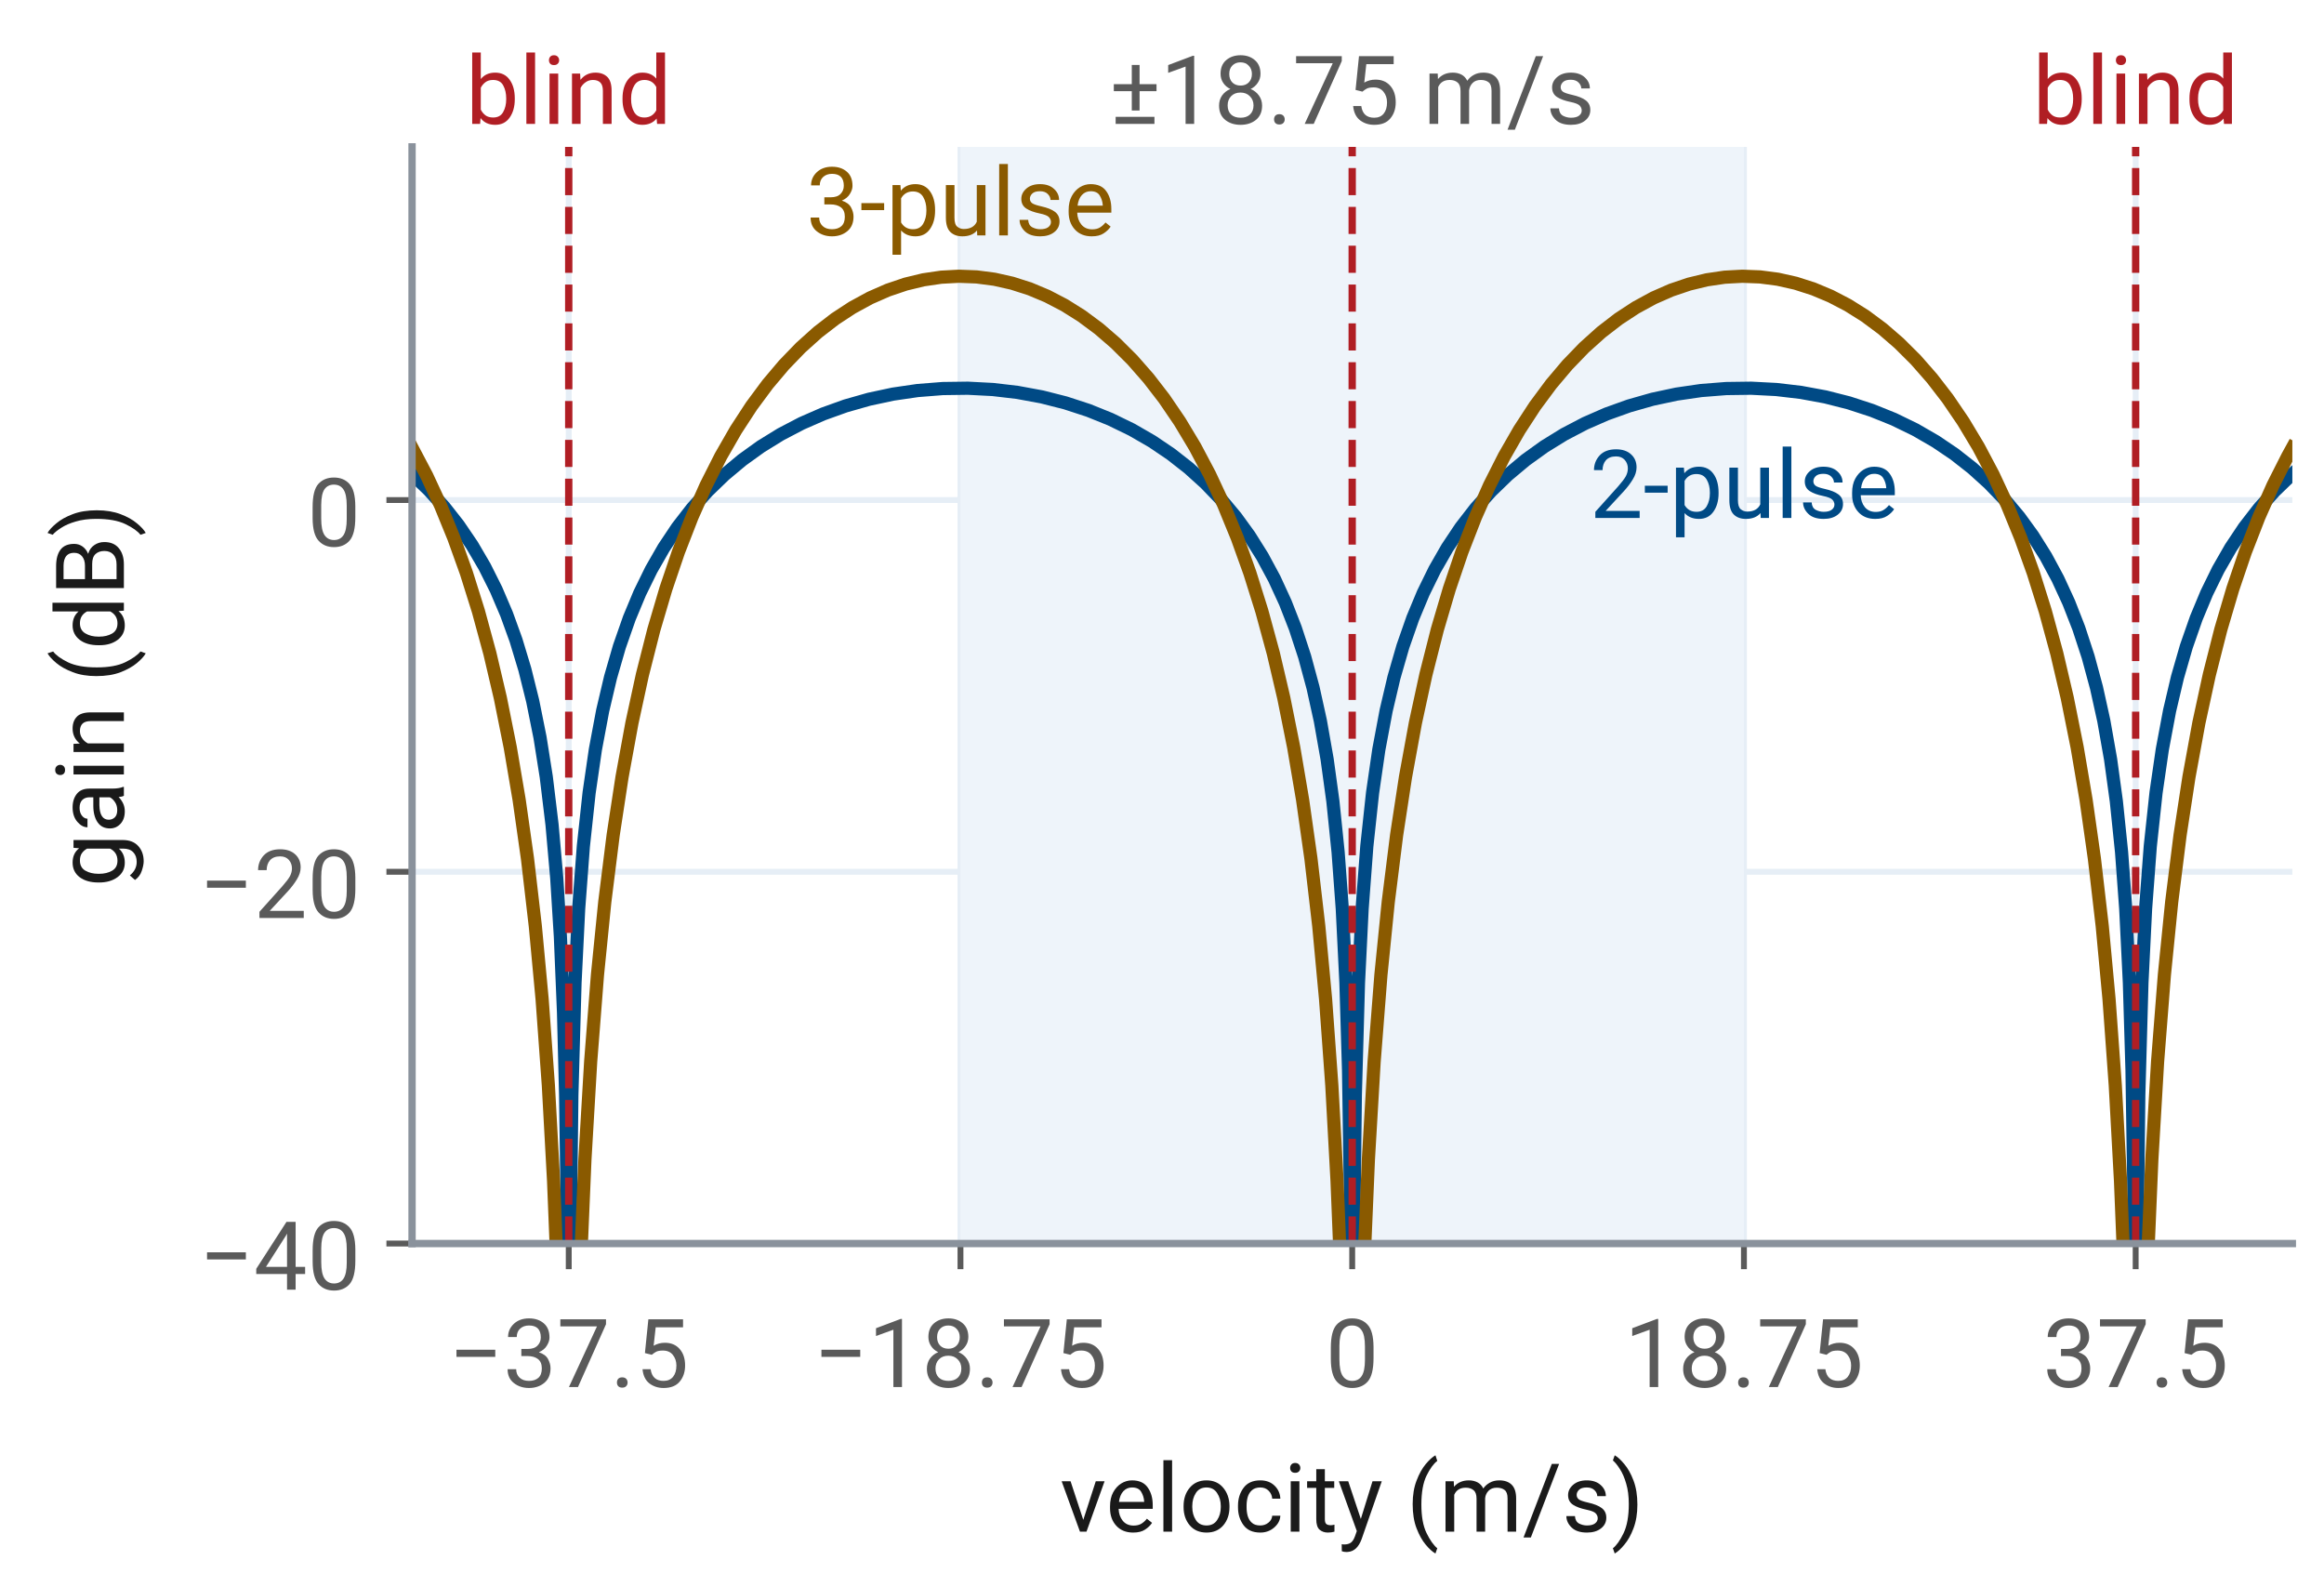
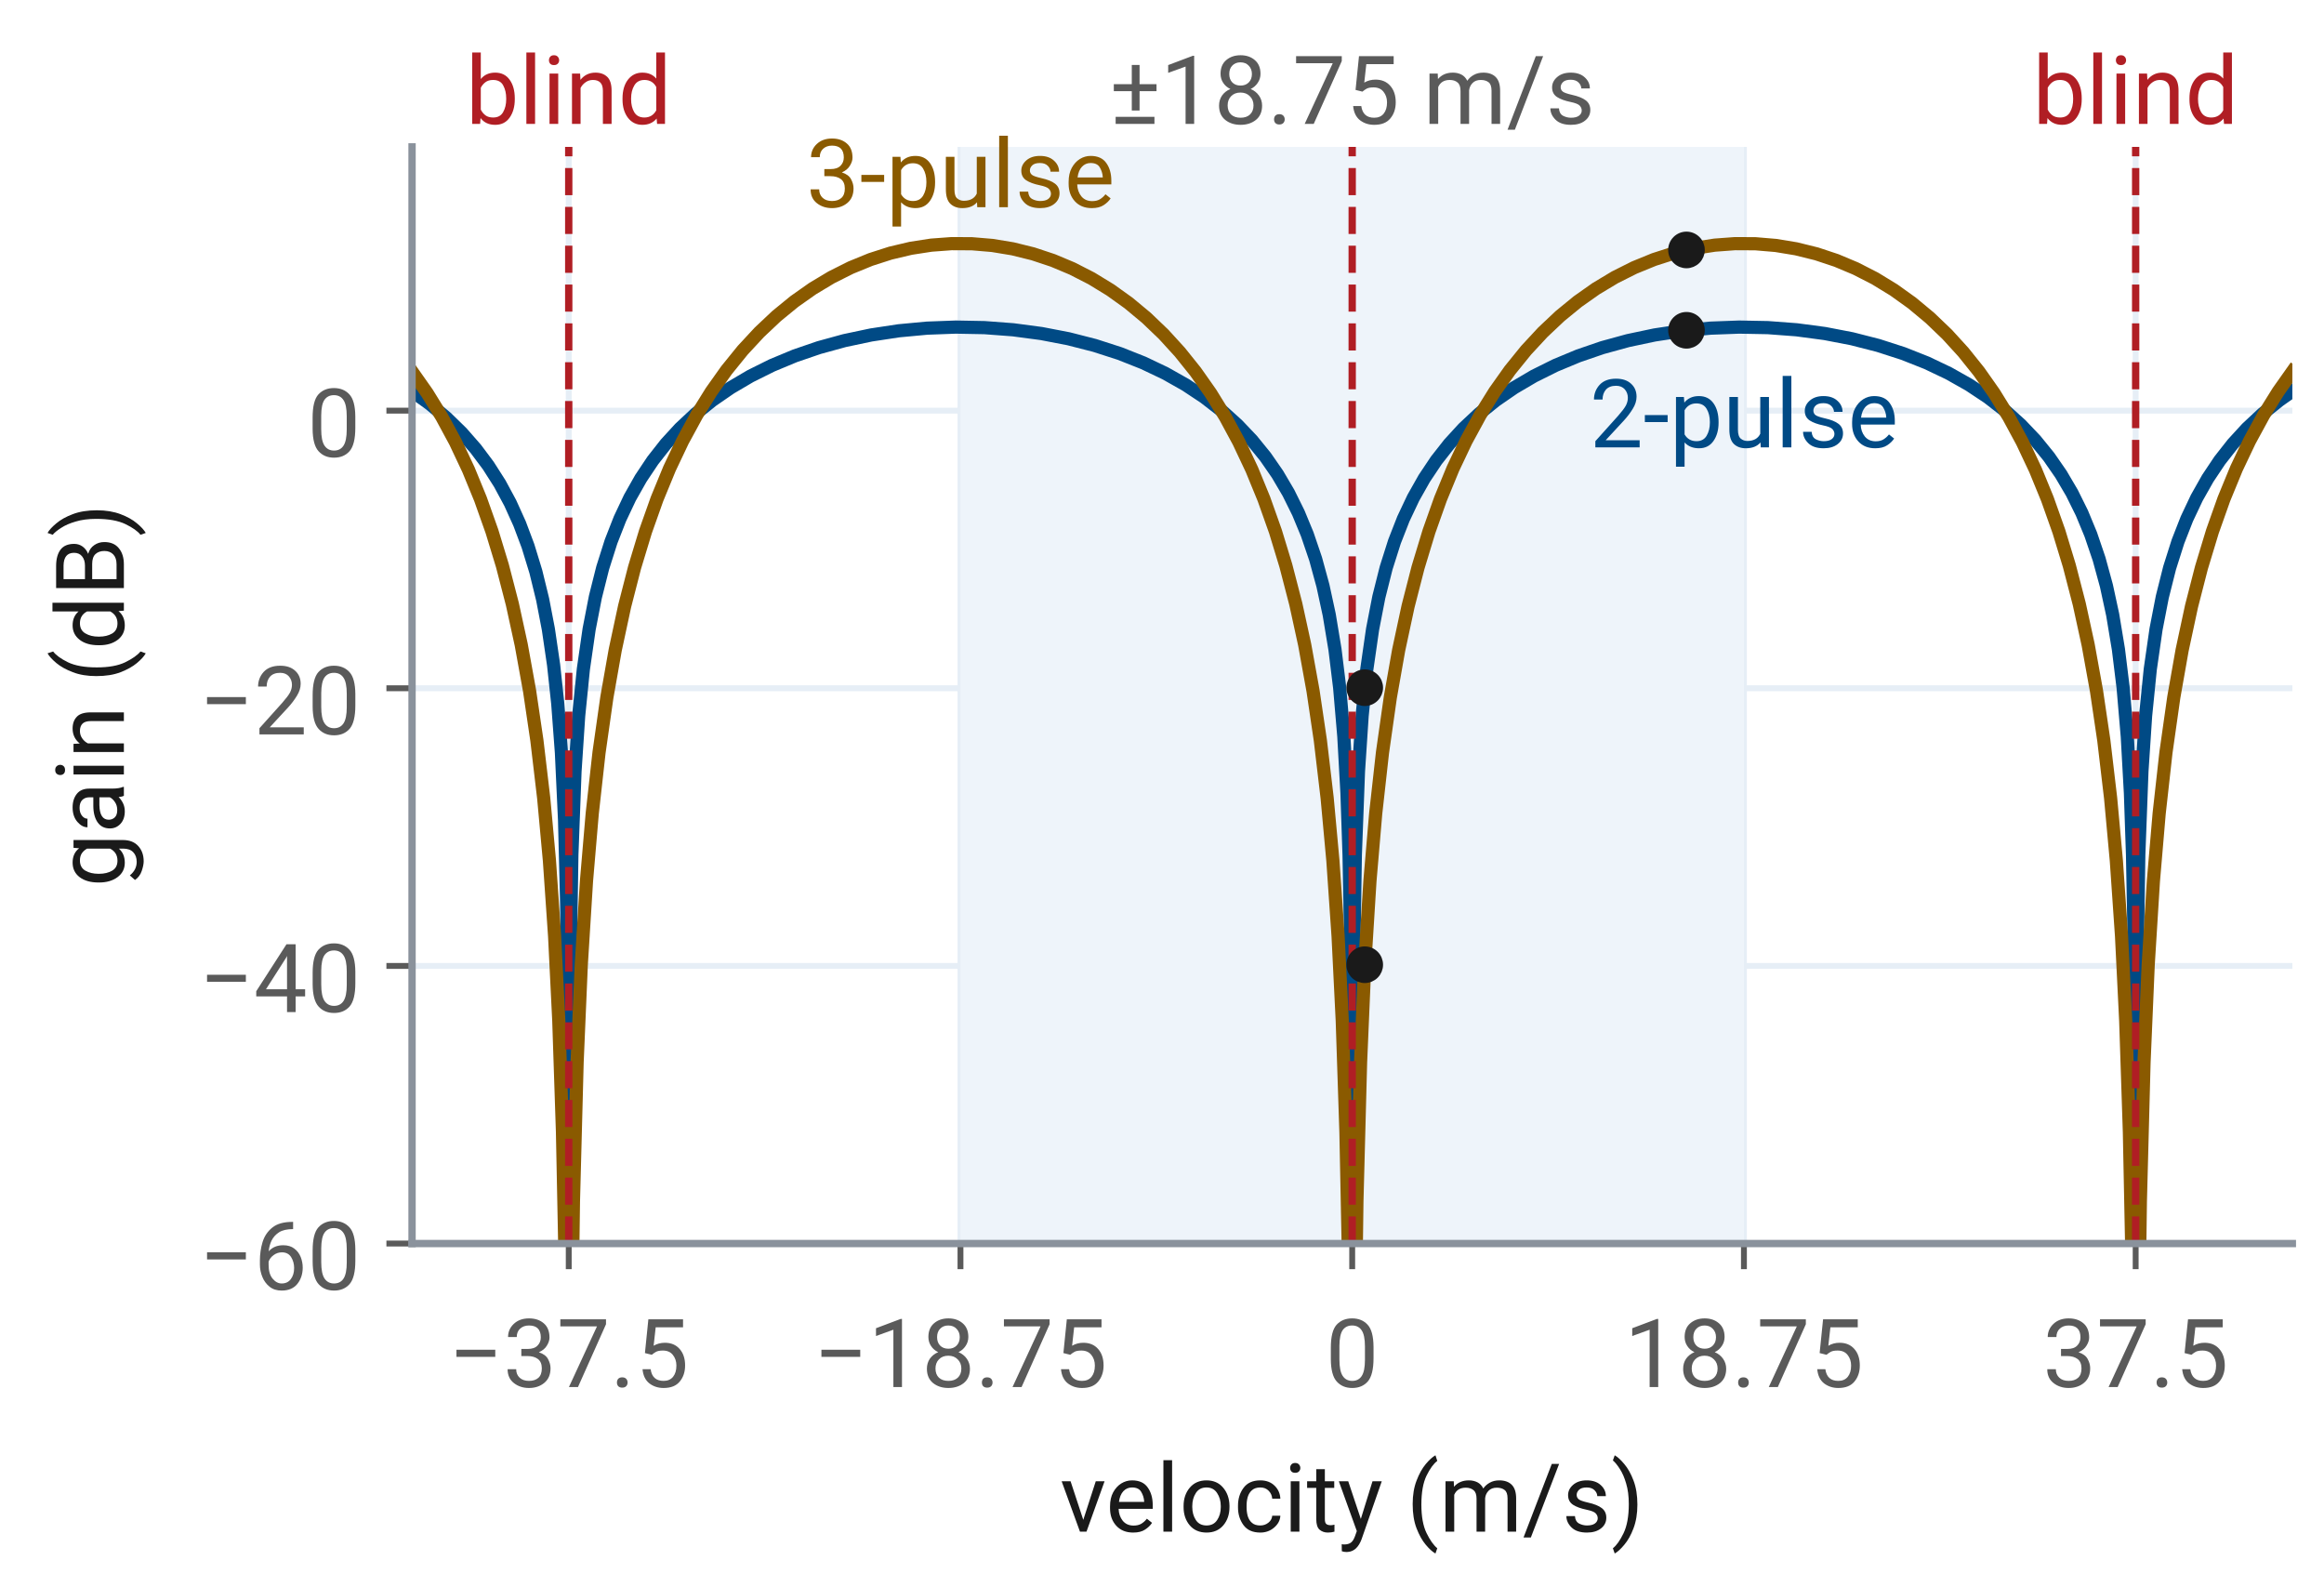
<svg xmlns="http://www.w3.org/2000/svg" xmlns:xlink="http://www.w3.org/1999/xlink" width="317.249pt" height="216.516pt" viewBox="0 0 317.249 216.516" version="1.1">
  <defs>
    <style type="text/css">*{stroke-linejoin: round; stroke-linecap: butt}</style>
  </defs>
  <g id="figure_1">
    <g id="patch_1">
      <path d="M 0 216.516  L 317.249 216.516  L 317.249 0  L 0 0  L 0 216.516  z " style="fill: none" />
    </g>
    <g id="axes_1">
      <g id="patch_2">
        <path d="M 56.249 169.737  L 312.929 169.737  L 312.929 20.049  L 56.249 20.049  L 56.249 169.737  z " style="fill: none" />
      </g>
      <g id="matplotlib.axis_1">
        <g id="xtick_1">
          <g id="line2d_1">
            <path d="M 77.639 169.737  L 77.639 20.049  " clip-path="url(#p41e649f904)" style="fill: none; stroke: #e6eef6; stroke-width: 0.8; stroke-linecap: square" />
          </g>
          <g id="line2d_2">
            <defs>
              <path id="m405a072fb2" d="M 0 0  L 0 3.5  " style="stroke: #5a5a5a; stroke-width: 0.8" />
            </defs>
            <g>
              <use xlink:href="#m405a072fb2" x="77.639" y="169.737" style="fill: #5a5a5a; stroke: #5a5a5a; stroke-width: 0.8" />
            </g>
          </g>
          <g id="text_1">
            <text style="font-size: 13px; font-family:'Source Sans Pro', 'Segoe UI', Roboto, Helvetica, Arial, sans-serif; text-anchor: middle; fill: #5a5a5a" x="77.639" y="189.331" transform="rotate(-0 77.63918 189.3312)">−37.5</text>
          </g>
        </g>
        <g id="xtick_2">
          <g id="line2d_3">
            <path d="M 131.114 169.737  L 131.114 20.049  " clip-path="url(#p41e649f904)" style="fill: none; stroke: #e6eef6; stroke-width: 0.8; stroke-linecap: square" />
          </g>
          <g id="line2d_4">
            <g>
              <use xlink:href="#m405a072fb2" x="131.114" y="169.737" style="fill: #5a5a5a; stroke: #5a5a5a; stroke-width: 0.8" />
            </g>
          </g>
          <g id="text_2">
            <text style="font-size: 13px; font-family:'Source Sans Pro', 'Segoe UI', Roboto, Helvetica, Arial, sans-serif; text-anchor: middle; fill: #5a5a5a" x="131.114" y="189.331" transform="rotate(-0 131.1142 189.3312)">−18.75</text>
          </g>
        </g>
        <g id="xtick_3">
          <g id="line2d_5">
            <path d="M 184.589 169.737  L 184.589 20.049  " clip-path="url(#p41e649f904)" style="fill: none; stroke: #e6eef6; stroke-width: 0.8; stroke-linecap: square" />
          </g>
          <g id="line2d_6">
            <g>
              <use xlink:href="#m405a072fb2" x="184.589" y="169.737" style="fill: #5a5a5a; stroke: #5a5a5a; stroke-width: 0.8" />
            </g>
          </g>
          <g id="text_3">
            <text style="font-size: 13px; font-family:'Source Sans Pro', 'Segoe UI', Roboto, Helvetica, Arial, sans-serif; text-anchor: middle; fill: #5a5a5a" x="184.589" y="189.331" transform="rotate(-0 184.5892 189.3312)">0</text>
          </g>
        </g>
        <g id="xtick_4">
          <g id="line2d_7">
            <path d="M 238.064 169.737  L 238.064 20.049  " clip-path="url(#p41e649f904)" style="fill: none; stroke: #e6eef6; stroke-width: 0.8; stroke-linecap: square" />
          </g>
          <g id="line2d_8">
            <g>
              <use xlink:href="#m405a072fb2" x="238.064" y="169.737" style="fill: #5a5a5a; stroke: #5a5a5a; stroke-width: 0.8" />
            </g>
          </g>
          <g id="text_4">
            <text style="font-size: 13px; font-family:'Source Sans Pro', 'Segoe UI', Roboto, Helvetica, Arial, sans-serif; text-anchor: middle; fill: #5a5a5a" x="238.064" y="189.331" transform="rotate(-0 238.0642 189.3312)">18.75</text>
          </g>
        </g>
        <g id="xtick_5">
          <g id="line2d_9">
            <path d="M 291.539 169.737  L 291.539 20.049  " clip-path="url(#p41e649f904)" style="fill: none; stroke: #e6eef6; stroke-width: 0.8; stroke-linecap: square" />
          </g>
          <g id="line2d_10">
            <g>
              <use xlink:href="#m405a072fb2" x="291.539" y="169.737" style="fill: #5a5a5a; stroke: #5a5a5a; stroke-width: 0.8" />
            </g>
          </g>
          <g id="text_5">
            <text style="font-size: 13px; font-family:'Source Sans Pro', 'Segoe UI', Roboto, Helvetica, Arial, sans-serif; text-anchor: middle; fill: #5a5a5a" x="291.539" y="189.331" transform="rotate(-0 291.5392 189.3312)">37.5</text>
          </g>
        </g>
        <g id="text_6">
          <text style="font-size: 13px; font-family:'Source Sans Pro', 'Segoe UI', Roboto, Helvetica, Arial, sans-serif; text-anchor: middle; fill: #1a1a1a" x="184.589" y="209.061" transform="rotate(-0 184.5892 209.0607)">velocity (m/s)</text>
        </g>
      </g>
      <g id="matplotlib.axis_2">
        <g id="ytick_1">
          <g id="line2d_11">
            <path d="M 56.249 169.737  L 312.929 169.737  " clip-path="url(#p41e649f904)" style="fill: none; stroke: #e6eef6; stroke-width: 0.8; stroke-linecap: square" />
          </g>
          <g id="line2d_12">
            <defs>
              <path id="md067f53c7d" d="M 0 0  L -3.5 0  " style="stroke: #5a5a5a; stroke-width: 0.8" />
            </defs>
            <g>
              <use xlink:href="#md067f53c7d" x="56.249" y="169.737" style="fill: #5a5a5a; stroke: #5a5a5a; stroke-width: 0.8" />
            </g>
          </g>
          <g id="text_7">
-             <text style="font-size: 13px; font-family:'Source Sans Pro', 'Segoe UI', Roboto, Helvetica, Arial, sans-serif; text-anchor: end; fill: #5a5a5a" x="49.249" y="176.034" transform="rotate(-0 49.24918 176.0344)">−40</text>
+             <text style="font-size: 13px; font-family:'Source Sans Pro', 'Segoe UI', Roboto, Helvetica, Arial, sans-serif; text-anchor: end; fill: #5a5a5a" x="49.249" y="176.034" transform="rotate(-0 49.24918 176.0344)">−60</text>
          </g>
        </g>
        <g id="ytick_2">
          <g id="line2d_13">
-             <path d="M 56.249 118.996  L 312.929 118.996  " clip-path="url(#p41e649f904)" style="fill: none; stroke: #e6eef6; stroke-width: 0.8; stroke-linecap: square" />
+             <path d="M 56.249 131.842  L 312.929 131.842  " clip-path="url(#p41e649f904)" style="fill: none; stroke: #e6eef6; stroke-width: 0.8; stroke-linecap: square" />
          </g>
          <g id="line2d_14">
            <g>
-               <use xlink:href="#md067f53c7d" x="56.249" y="118.996" style="fill: #5a5a5a; stroke: #5a5a5a; stroke-width: 0.8" />
+               <use xlink:href="#md067f53c7d" x="56.249" y="131.842" style="fill: #5a5a5a; stroke: #5a5a5a; stroke-width: 0.8" />
            </g>
          </g>
          <g id="text_8">
-             <text style="font-size: 13px; font-family:'Source Sans Pro', 'Segoe UI', Roboto, Helvetica, Arial, sans-serif; text-anchor: end; fill: #5a5a5a" x="49.249" y="125.293" transform="rotate(-0 49.24918 125.2927)">−20</text>
+             <text style="font-size: 13px; font-family:'Source Sans Pro', 'Segoe UI', Roboto, Helvetica, Arial, sans-serif; text-anchor: end; fill: #5a5a5a" x="49.249" y="138.139" transform="rotate(-0 49.24918 138.1387)">−40</text>
          </g>
        </g>
        <g id="ytick_3">
          <g id="line2d_15">
-             <path d="M 56.249 68.254  L 312.929 68.254  " clip-path="url(#p41e649f904)" style="fill: none; stroke: #e6eef6; stroke-width: 0.8; stroke-linecap: square" />
+             <path d="M 56.249 93.946  L 312.929 93.946  " clip-path="url(#p41e649f904)" style="fill: none; stroke: #e6eef6; stroke-width: 0.8; stroke-linecap: square" />
          </g>
          <g id="line2d_16">
            <g>
-               <use xlink:href="#md067f53c7d" x="56.249" y="68.254" style="fill: #5a5a5a; stroke: #5a5a5a; stroke-width: 0.8" />
+               <use xlink:href="#md067f53c7d" x="56.249" y="93.946" style="fill: #5a5a5a; stroke: #5a5a5a; stroke-width: 0.8" />
            </g>
          </g>
          <g id="text_9">
-             <text style="font-size: 13px; font-family:'Source Sans Pro', 'Segoe UI', Roboto, Helvetica, Arial, sans-serif; text-anchor: end; fill: #5a5a5a" x="49.249" y="74.551" transform="rotate(-0 49.24918 74.55098)">0</text>
-           </g>
-         </g>
-         <g id="text_10">
+             <text style="font-size: 13px; font-family:'Source Sans Pro', 'Segoe UI', Roboto, Helvetica, Arial, sans-serif; text-anchor: end; fill: #5a5a5a" x="49.249" y="100.243" transform="rotate(-0 49.24918 100.243)">−20</text>
+           </g>
+         </g>
+         <g id="ytick_4">
+           <g id="line2d_17">
+             <path d="M 56.249 56.05  L 312.929 56.05  " clip-path="url(#p41e649f904)" style="fill: none; stroke: #e6eef6; stroke-width: 0.8; stroke-linecap: square" />
+           </g>
+           <g id="line2d_18">
+             <g>
+               <use xlink:href="#md067f53c7d" x="56.249" y="56.05" style="fill: #5a5a5a; stroke: #5a5a5a; stroke-width: 0.8" />
+             </g>
+           </g>
+           <g id="text_10">
+             <text style="font-size: 13px; font-family:'Source Sans Pro', 'Segoe UI', Roboto, Helvetica, Arial, sans-serif; text-anchor: end; fill: #5a5a5a" x="49.249" y="62.347" transform="rotate(-0 49.24918 62.34728)">0</text>
+           </g>
+         </g>
+         <g id="text_11">
          <text style="font-size: 13px; font-family:'Source Sans Pro', 'Segoe UI', Roboto, Helvetica, Arial, sans-serif; text-anchor: middle; fill: #1a1a1a" x="16.914" y="94.893" transform="rotate(-90 16.91375 94.89349)">gain (dB)</text>
        </g>
      </g>
      <g id="patch_3">
        <path d="M 131.114 169.737  L 238.064 169.737  L 238.064 20.049  L 131.114 20.049  z " clip-path="url(#p41e649f904)" style="fill: #eef4fa" />
      </g>
-       <g id="line2d_17">
-         <path d="M 56.249 64.69  L 58.531 66.875  L 60.67 69.242  L 62.595 71.697  L 64.449 74.427  L 66.16 77.354  L 67.728 80.485  L 69.154 83.825  L 70.438 87.375  L 71.65 91.386  L 72.719 95.684  L 73.718 100.653  L 74.573 106.058  L 75.358 112.556  L 75.999 119.826  L 76.498 127.818  L 76.926 138.173  L 77.211 149.429  L 77.425 164.704  L 77.568 188.913  L 77.579 217.516  M 77.699 217.516  L 77.782 173.639  L 78.067 149.429  L 78.495 134.156  L 78.994 124.033  L 79.636 115.495  L 80.42 108.205  L 81.275 102.31  L 82.274 96.991  L 83.343 92.451  L 84.555 88.253  L 85.91 84.376  L 87.336 80.953  L 88.905 77.753  L 90.616 74.77  L 92.47 71.992  L 94.466 69.413  L 96.605 67.023  L 98.887 64.817  L 101.311 62.792  L 103.878 60.945  L 106.587 59.275  L 109.439 57.785  L 112.362 56.507  L 115.428 55.406  L 118.637 54.494  L 121.916 53.794  L 125.268 53.306  L 128.69 53.035  L 132.112 52.989  L 135.535 53.166  L 138.886 53.559  L 142.237 54.177  L 145.445 54.993  L 148.583 56.018  L 151.577 57.226  L 154.501 58.648  L 157.281 60.254  L 159.848 61.988  L 162.272 63.887  L 164.554 65.949  L 166.693 68.174  L 168.689 70.563  L 170.543 73.117  L 172.326 75.958  L 173.965 79.001  L 175.463 82.255  L 176.817 85.723  L 178.101 89.642  L 179.242 93.86  L 180.24 98.383  L 181.167 103.641  L 181.951 109.362  L 182.664 116.295  L 183.234 124.033  L 183.734 134.156  L 184.09 146.032  L 184.375 164.704  L 184.518 188.913  L 184.529 217.516  M 184.649 217.516  L 184.732 173.639  L 185.017 149.429  L 185.445 134.156  L 185.944 124.033  L 186.586 115.495  L 187.37 108.205  L 188.225 102.31  L 189.224 96.991  L 190.293 92.451  L 191.505 88.253  L 192.86 84.376  L 194.286 80.953  L 195.855 77.753  L 197.566 74.77  L 199.42 71.992  L 201.416 69.413  L 203.555 67.023  L 205.837 64.817  L 208.261 62.792  L 210.828 60.945  L 213.537 59.275  L 216.389 57.785  L 219.312 56.507  L 222.378 55.406  L 225.587 54.494  L 228.866 53.794  L 232.218 53.306  L 235.64 53.035  L 239.062 52.989  L 242.485 53.166  L 245.836 53.559  L 249.187 54.177  L 252.395 54.993  L 255.533 56.018  L 258.527 57.226  L 261.451 58.648  L 264.231 60.254  L 266.798 61.988  L 269.222 63.887  L 271.504 65.949  L 273.643 68.174  L 275.639 70.563  L 277.493 73.117  L 279.276 75.958  L 280.915 79.001  L 282.413 82.255  L 283.767 85.723  L 285.051 89.642  L 286.192 93.86  L 287.19 98.383  L 288.117 103.641  L 288.901 109.362  L 289.614 116.295  L 290.184 124.033  L 290.684 134.156  L 291.04 146.032  L 291.325 164.704  L 291.468 188.913  L 291.479 217.516  M 291.599 217.516  L 291.682 173.639  L 291.967 149.429  L 292.395 134.156  L 292.894 124.033  L 293.536 115.495  L 294.32 108.205  L 295.175 102.31  L 296.174 96.991  L 297.243 92.451  L 298.455 88.253  L 299.81 84.376  L 301.236 80.953  L 302.805 77.753  L 304.516 74.77  L 306.37 71.992  L 308.366 69.413  L 310.505 67.023  L 312.787 64.817  L 312.929 64.69  L 312.929 64.69  " clip-path="url(#p41e649f904)" style="fill: none; stroke: #004a85; stroke-width: 1.8; stroke-linecap: square" />
-       </g>
-       <g id="line2d_18">
-         <path d="M 56.249 61.125  L 58.246 64.915  L 60.171 69.063  L 61.953 73.426  L 63.664 78.192  L 65.304 83.417  L 66.873 89.18  L 68.299 95.259  L 69.654 102.016  L 70.866 109.158  L 72.006 117.196  L 73.076 126.407  L 74.003 136.366  L 74.858 148.155  L 75.571 161.191  L 76.142 175.404  L 76.641 193.266  L 77.063 217.516  M 78.215 217.516  L 78.637 193.266  L 79.208 173.355  L 79.849 158.255  L 80.634 144.897  L 81.561 133.052  L 82.559 123.113  L 83.7 114.002  L 84.912 106.069  L 86.266 98.677  L 87.692 92.105  L 89.261 85.932  L 90.901 80.375  L 92.612 75.336  L 94.466 70.571  L 96.391 66.239  L 98.387 62.292  L 100.455 58.692  L 102.594 55.412  L 104.804 52.432  L 107.015 49.816  L 109.296 47.453  L 111.649 45.339  L 114.002 43.524  L 116.355 41.983  L 118.779 40.663  L 121.203 39.599  L 123.628 38.779  L 126.052 38.194  L 128.476 37.837  L 130.9 37.705  L 133.324 37.798  L 135.749 38.114  L 138.173 38.659  L 140.597 39.437  L 142.95 40.424  L 145.303 41.649  L 147.656 43.126  L 150.009 44.873  L 152.29 46.845  L 154.572 49.118  L 156.782 51.637  L 158.921 54.408  L 161.06 57.552  L 163.128 60.998  L 165.124 64.771  L 167.049 68.9  L 168.903 73.426  L 170.614 78.192  L 172.254 83.417  L 173.823 89.18  L 175.249 95.259  L 176.604 102.016  L 177.816 109.158  L 178.956 117.196  L 180.026 126.407  L 180.953 136.366  L 181.808 148.155  L 182.521 161.191  L 183.092 175.404  L 183.591 193.266  L 184.013 217.516  M 185.165 217.516  L 185.587 193.266  L 186.158 173.355  L 186.799 158.255  L 187.584 144.897  L 188.511 133.052  L 189.509 123.113  L 190.65 114.002  L 191.862 106.069  L 193.216 98.677  L 194.642 92.105  L 196.211 85.932  L 197.851 80.375  L 199.562 75.336  L 201.416 70.571  L 203.341 66.239  L 205.337 62.292  L 207.405 58.692  L 209.544 55.412  L 211.754 52.432  L 213.965 49.816  L 216.246 47.453  L 218.599 45.339  L 220.952 43.524  L 223.305 41.983  L 225.729 40.663  L 228.153 39.599  L 230.578 38.779  L 233.002 38.194  L 235.426 37.837  L 237.85 37.705  L 240.274 37.798  L 242.699 38.114  L 245.123 38.659  L 247.547 39.437  L 249.9 40.424  L 252.253 41.649  L 254.606 43.126  L 256.959 44.873  L 259.24 46.845  L 261.522 49.118  L 263.732 51.637  L 265.871 54.408  L 268.01 57.552  L 270.078 60.998  L 272.074 64.771  L 273.999 68.9  L 275.853 73.426  L 277.564 78.192  L 279.204 83.417  L 280.773 89.18  L 282.199 95.259  L 283.554 102.016  L 284.766 109.158  L 285.906 117.196  L 286.976 126.407  L 287.903 136.366  L 288.758 148.155  L 289.471 161.191  L 290.042 175.404  L 290.541 193.266  L 290.963 217.516  M 292.115 217.516  L 292.537 193.266  L 293.108 173.355  L 293.749 158.255  L 294.534 144.897  L 295.461 133.052  L 296.459 123.113  L 297.6 114.002  L 298.812 106.069  L 300.166 98.677  L 301.592 92.105  L 303.161 85.932  L 304.801 80.375  L 306.512 75.336  L 308.366 70.571  L 310.291 66.239  L 312.287 62.292  L 312.929 61.125  L 312.929 61.125  " clip-path="url(#p41e649f904)" style="fill: none; stroke: #8a5a00; stroke-width: 1.8; stroke-linecap: square" />
-       </g>
      <g id="line2d_19">
+         <path d="M 56.249 53.388  L 58.673 55.131  L 60.955 57.044  L 63.023 59.066  L 64.948 61.265  L 66.659 63.552  L 68.228 66.013  L 69.654 68.658  L 70.937 71.496  L 72.078 74.534  L 73.147 78.024  L 74.074 81.809  L 74.858 85.887  L 75.571 90.755  L 76.142 96.062  L 76.641 102.732  L 77.069 111.941  L 77.354 123.348  L 77.497 134.755  L 77.568 146.163  L 77.605 217.516  M 77.673 217.516  L 77.782 134.755  L 78.067 116.675  L 78.495 105.268  L 78.994 97.708  L 79.636 91.331  L 80.42 85.887  L 81.275 81.485  L 82.274 77.512  L 83.414 73.919  L 84.627 70.82  L 85.981 67.953  L 87.479 65.301  L 89.118 62.847  L 90.901 60.577  L 92.826 58.477  L 94.965 56.476  L 97.247 54.643  L 99.742 52.924  L 102.452 51.332  L 105.375 49.878  L 108.512 48.573  L 111.792 47.449  L 115.286 46.49  L 118.922 45.722  L 122.701 45.15  L 126.551 44.791  L 130.472 44.646  L 134.394 44.719  L 138.315 45.014  L 142.166 45.526  L 145.873 46.24  L 149.438 47.152  L 152.861 48.257  L 156.069 49.528  L 159.064 50.954  L 161.844 52.523  L 164.411 54.226  L 166.764 56.05  L 168.903 57.982  L 170.9 60.082  L 172.753 62.363  L 174.393 64.732  L 175.891 67.278  L 177.245 70.013  L 178.457 72.943  L 179.598 76.301  L 180.596 79.952  L 181.452 83.907  L 182.236 88.631  L 182.878 93.866  L 183.448 100.535  L 183.876 108.269  L 184.161 116.675  L 184.375 128.082  L 184.518 146.163  L 184.555 217.516  M 184.623 217.516  L 184.732 134.755  L 185.017 116.675  L 185.445 105.268  L 185.944 97.708  L 186.586 91.331  L 187.37 85.887  L 188.225 81.485  L 189.224 77.512  L 190.364 73.919  L 191.577 70.82  L 192.931 67.953  L 194.429 65.301  L 196.068 62.847  L 197.851 60.577  L 199.776 58.477  L 201.915 56.476  L 204.197 54.643  L 206.692 52.924  L 209.402 51.332  L 212.325 49.878  L 215.462 48.573  L 218.742 47.449  L 222.236 46.49  L 225.872 45.722  L 229.651 45.15  L 233.501 44.791  L 237.422 44.646  L 241.344 44.719  L 245.265 45.014  L 249.116 45.526  L 252.823 46.24  L 256.388 47.152  L 259.811 48.257  L 263.019 49.528  L 266.014 50.954  L 268.794 52.523  L 271.361 54.226  L 273.714 56.05  L 275.853 57.982  L 277.85 60.082  L 279.703 62.363  L 281.343 64.732  L 282.841 67.278  L 284.195 70.013  L 285.407 72.943  L 286.548 76.301  L 287.546 79.952  L 288.402 83.907  L 289.186 88.631  L 289.828 93.866  L 290.398 100.535  L 290.826 108.269  L 291.111 116.675  L 291.325 128.082  L 291.468 146.163  L 291.505 217.516  M 291.573 217.516  L 291.682 134.755  L 291.967 116.675  L 292.395 105.268  L 292.894 97.708  L 293.536 91.331  L 294.32 85.887  L 295.175 81.485  L 296.174 77.512  L 297.314 73.919  L 298.527 70.82  L 299.881 67.953  L 301.379 65.301  L 303.018 62.847  L 304.801 60.577  L 306.726 58.477  L 308.865 56.476  L 311.147 54.643  L 312.929 53.388  L 312.929 53.388  " clip-path="url(#p41e649f904)" style="fill: none; stroke: #004a85; stroke-width: 1.8; stroke-linecap: square" />
+       </g>
+       <g id="line2d_20">
+         <path d="M 56.249 50.726  L 58.317 53.664  L 60.313 56.901  L 62.167 60.333  L 63.95 64.113  L 65.589 68.111  L 67.158 72.533  L 68.584 77.214  L 69.939 82.441  L 71.151 87.997  L 72.292 94.298  L 73.29 101.053  L 74.217 108.907  L 75.001 117.452  L 75.714 127.808  L 76.284 139.366  L 76.784 154.486  L 77.14 172.226  L 77.425 200.114  L 77.509 217.516  M 77.769 217.516  L 77.924 190.645  L 78.281 163.954  L 78.78 145.02  L 79.35 131.681  L 80.063 120.231  L 80.848 111.025  L 81.775 102.704  L 82.844 95.18  L 83.985 88.719  L 85.268 82.742  L 86.623 77.469  L 88.12 72.533  L 89.689 68.111  L 91.4 63.951  L 93.183 60.192  L 95.108 56.655  L 97.104 53.449  L 99.172 50.537  L 101.382 47.809  L 103.664 45.347  L 106.017 43.131  L 108.441 41.149  L 110.936 39.391  L 113.503 37.851  L 116.141 36.527  L 118.851 35.419  L 121.56 34.549  L 124.341 33.891  L 127.121 33.462  L 129.902 33.256  L 132.683 33.27  L 135.463 33.504  L 138.244 33.962  L 141.025 34.65  L 143.734 35.55  L 146.372 36.658  L 149.01 38.009  L 151.577 39.578  L 154.073 41.367  L 156.497 43.384  L 158.85 45.637  L 161.06 48.058  L 163.199 50.726  L 165.267 53.664  L 167.263 56.901  L 169.117 60.333  L 170.9 64.113  L 172.539 68.111  L 174.108 72.533  L 175.534 77.214  L 176.889 82.441  L 178.101 87.997  L 179.242 94.298  L 180.24 101.053  L 181.167 108.907  L 181.951 117.452  L 182.664 127.808  L 183.234 139.366  L 183.734 154.486  L 184.09 172.226  L 184.375 200.114  L 184.459 217.516  M 184.719 217.516  L 184.874 190.645  L 185.231 163.954  L 185.73 145.02  L 186.3 131.681  L 187.013 120.231  L 187.798 111.025  L 188.725 102.704  L 189.794 95.18  L 190.935 88.719  L 192.218 82.742  L 193.573 77.469  L 195.07 72.533  L 196.639 68.111  L 198.35 63.951  L 200.133 60.192  L 202.058 56.655  L 204.054 53.449  L 206.122 50.537  L 208.332 47.809  L 210.614 45.347  L 212.967 43.131  L 215.391 41.149  L 217.886 39.391  L 220.453 37.851  L 223.091 36.527  L 225.801 35.419  L 228.51 34.549  L 231.291 33.891  L 234.071 33.462  L 236.852 33.256  L 239.633 33.27  L 242.413 33.504  L 245.194 33.962  L 247.975 34.65  L 250.684 35.55  L 253.322 36.658  L 255.96 38.009  L 258.527 39.578  L 261.023 41.367  L 263.447 43.384  L 265.8 45.637  L 268.01 48.058  L 270.149 50.726  L 272.217 53.664  L 274.213 56.901  L 276.067 60.333  L 277.85 64.113  L 279.489 68.111  L 281.058 72.533  L 282.484 77.214  L 283.839 82.441  L 285.051 87.997  L 286.192 94.298  L 287.19 101.053  L 288.117 108.907  L 288.901 117.452  L 289.614 127.808  L 290.184 139.366  L 290.684 154.486  L 291.04 172.226  L 291.325 200.114  L 291.409 217.516  M 291.669 217.516  L 291.824 190.645  L 292.181 163.954  L 292.68 145.02  L 293.25 131.681  L 293.963 120.231  L 294.748 111.025  L 295.675 102.704  L 296.744 95.18  L 297.885 88.719  L 299.168 82.742  L 300.523 77.469  L 302.02 72.533  L 303.589 68.111  L 305.3 63.951  L 307.083 60.192  L 309.008 56.655  L 311.004 53.449  L 312.929 50.726  L 312.929 50.726  " clip-path="url(#p41e649f904)" style="fill: none; stroke: #8a5a00; stroke-width: 1.8; stroke-linecap: square" />
+       </g>
+       <g id="line2d_21">
        <path d="M 77.639 169.737  L 77.639 20.049  " clip-path="url(#p41e649f904)" style="fill: none; stroke-dasharray: 3.7,1.6; stroke-dashoffset: 0; stroke: #b01e24" />
      </g>
-       <g id="line2d_20">
+       <g id="line2d_22">
        <path d="M 184.589 169.737  L 184.589 20.049  " clip-path="url(#p41e649f904)" style="fill: none; stroke-dasharray: 3.7,1.6; stroke-dashoffset: 0; stroke: #b01e24" />
      </g>
-       <g id="line2d_21">
+       <g id="line2d_23">
        <path d="M 291.539 169.737  L 291.539 20.049  " clip-path="url(#p41e649f904)" style="fill: none; stroke-dasharray: 3.7,1.6; stroke-dashoffset: 0; stroke: #b01e24" />
      </g>
      <g id="patch_4">
        <path d="M 56.249 169.737  L 56.249 20.049  " style="fill: none; stroke: #8a929c; stroke-linejoin: miter; stroke-linecap: square" />
      </g>
      <g id="patch_5">
        <path d="M 56.249 169.737  L 312.929 169.737  " style="fill: none; stroke: #8a929c; stroke-linejoin: miter; stroke-linecap: square" />
      </g>
-       <g id="text_11">
+       <g id="text_12">
        <text style="font-size: 13px; font-family:'Source Sans Pro', 'Segoe UI', Roboto, Helvetica, Arial, sans-serif; text-anchor: middle; fill: #b01e24" x="77.639" y="16.914" transform="rotate(-0 77.63918 16.91375)">blind</text>
      </g>
-       <g id="text_12">
+       <g id="text_13">
        <text style="font-size: 13px; font-family:'Source Sans Pro', 'Segoe UI', Roboto, Helvetica, Arial, sans-serif; text-anchor: middle; fill: #b01e24" x="291.539" y="16.914" transform="rotate(-0 291.5392 16.91375)">blind</text>
      </g>
-       <g id="text_13">
+       <g id="text_14">
        <text style="font-size: 13px; font-family:'Source Sans Pro', 'Segoe UI', Roboto, Helvetica, Arial, sans-serif; text-anchor: middle; fill: #5a5a5a" x="184.589" y="16.914" transform="rotate(-0 184.5892 16.91375)">±18.75 m/s</text>
      </g>
-       <g id="text_14">
-         <text style="font-size: 13px; font-family:'Source Sans Pro', 'Segoe UI', Roboto, Helvetica, Arial, sans-serif; text-anchor: middle; fill: #8a5a00" x="131.114" y="32.136" transform="rotate(-0 131.1142 32.13626)">3-pulse</text>
-       </g>
      <g id="text_15">
-         <text style="font-size: 13px; font-family:'Source Sans Pro', 'Segoe UI', Roboto, Helvetica, Arial, sans-serif; text-anchor: middle; fill: #004a85" x="238.064" y="70.7" transform="rotate(-0 238.0642 70.69951)">2-pulse</text>
+         <text style="font-size: 13px; font-family:'Source Sans Pro', 'Segoe UI', Roboto, Helvetica, Arial, sans-serif; text-anchor: middle; fill: #8a5a00" x="131.114" y="28.282" transform="rotate(-0 131.1142 28.28246)">3-pulse</text>
+       </g>
+       <g id="text_16">
+         <text style="font-size: 13px; font-family:'Source Sans Pro', 'Segoe UI', Roboto, Helvetica, Arial, sans-serif; text-anchor: middle; fill: #004a85" x="238.064" y="61.065" transform="rotate(-0 238.0642 61.06501)">2-pulse</text>
+       </g>
+       <g id="line2d_24">
+         <defs>
+           <path id="md53e6ced5d" d="M 0 2  C 0.53 2 1.039 1.789 1.414 1.414  C 1.789 1.039 2 0.53 2 0  C 2 -0.53 1.789 -1.039 1.414 -1.414  C 1.039 -1.789 0.53 -2 0 -2  C -0.53 -2 -1.039 -1.789 -1.414 -1.414  C -1.789 -1.039 -2 -0.53 -2 0  C -2 0.53 -1.789 1.039 -1.414 1.414  C -1.039 1.789 -0.53 2 0 2  z " style="stroke: #1a1a1a" />
+         </defs>
+         <g clip-path="url(#p41e649f904)">
+           <use xlink:href="#md53e6ced5d" x="186.3" y="93.866" style="fill: #1a1a1a; stroke: #1a1a1a" />
+           <use xlink:href="#md53e6ced5d" x="186.3" y="131.681" style="fill: #1a1a1a; stroke: #1a1a1a" />
+         </g>
+       </g>
+       <g id="line2d_25">
+         <g clip-path="url(#p41e649f904)">
+           <use xlink:href="#md53e6ced5d" x="230.221" y="45.083" style="fill: #1a1a1a; stroke: #1a1a1a" />
+           <use xlink:href="#md53e6ced5d" x="230.221" y="34.116" style="fill: #1a1a1a; stroke: #1a1a1a" />
+         </g>
      </g>
    </g>
  </g>
  <defs>
    <clipPath id="p41e649f904">
      <rect x="56.249" y="20.049" width="256.68" height="149.688" />
    </clipPath>
  </defs>
</svg>
